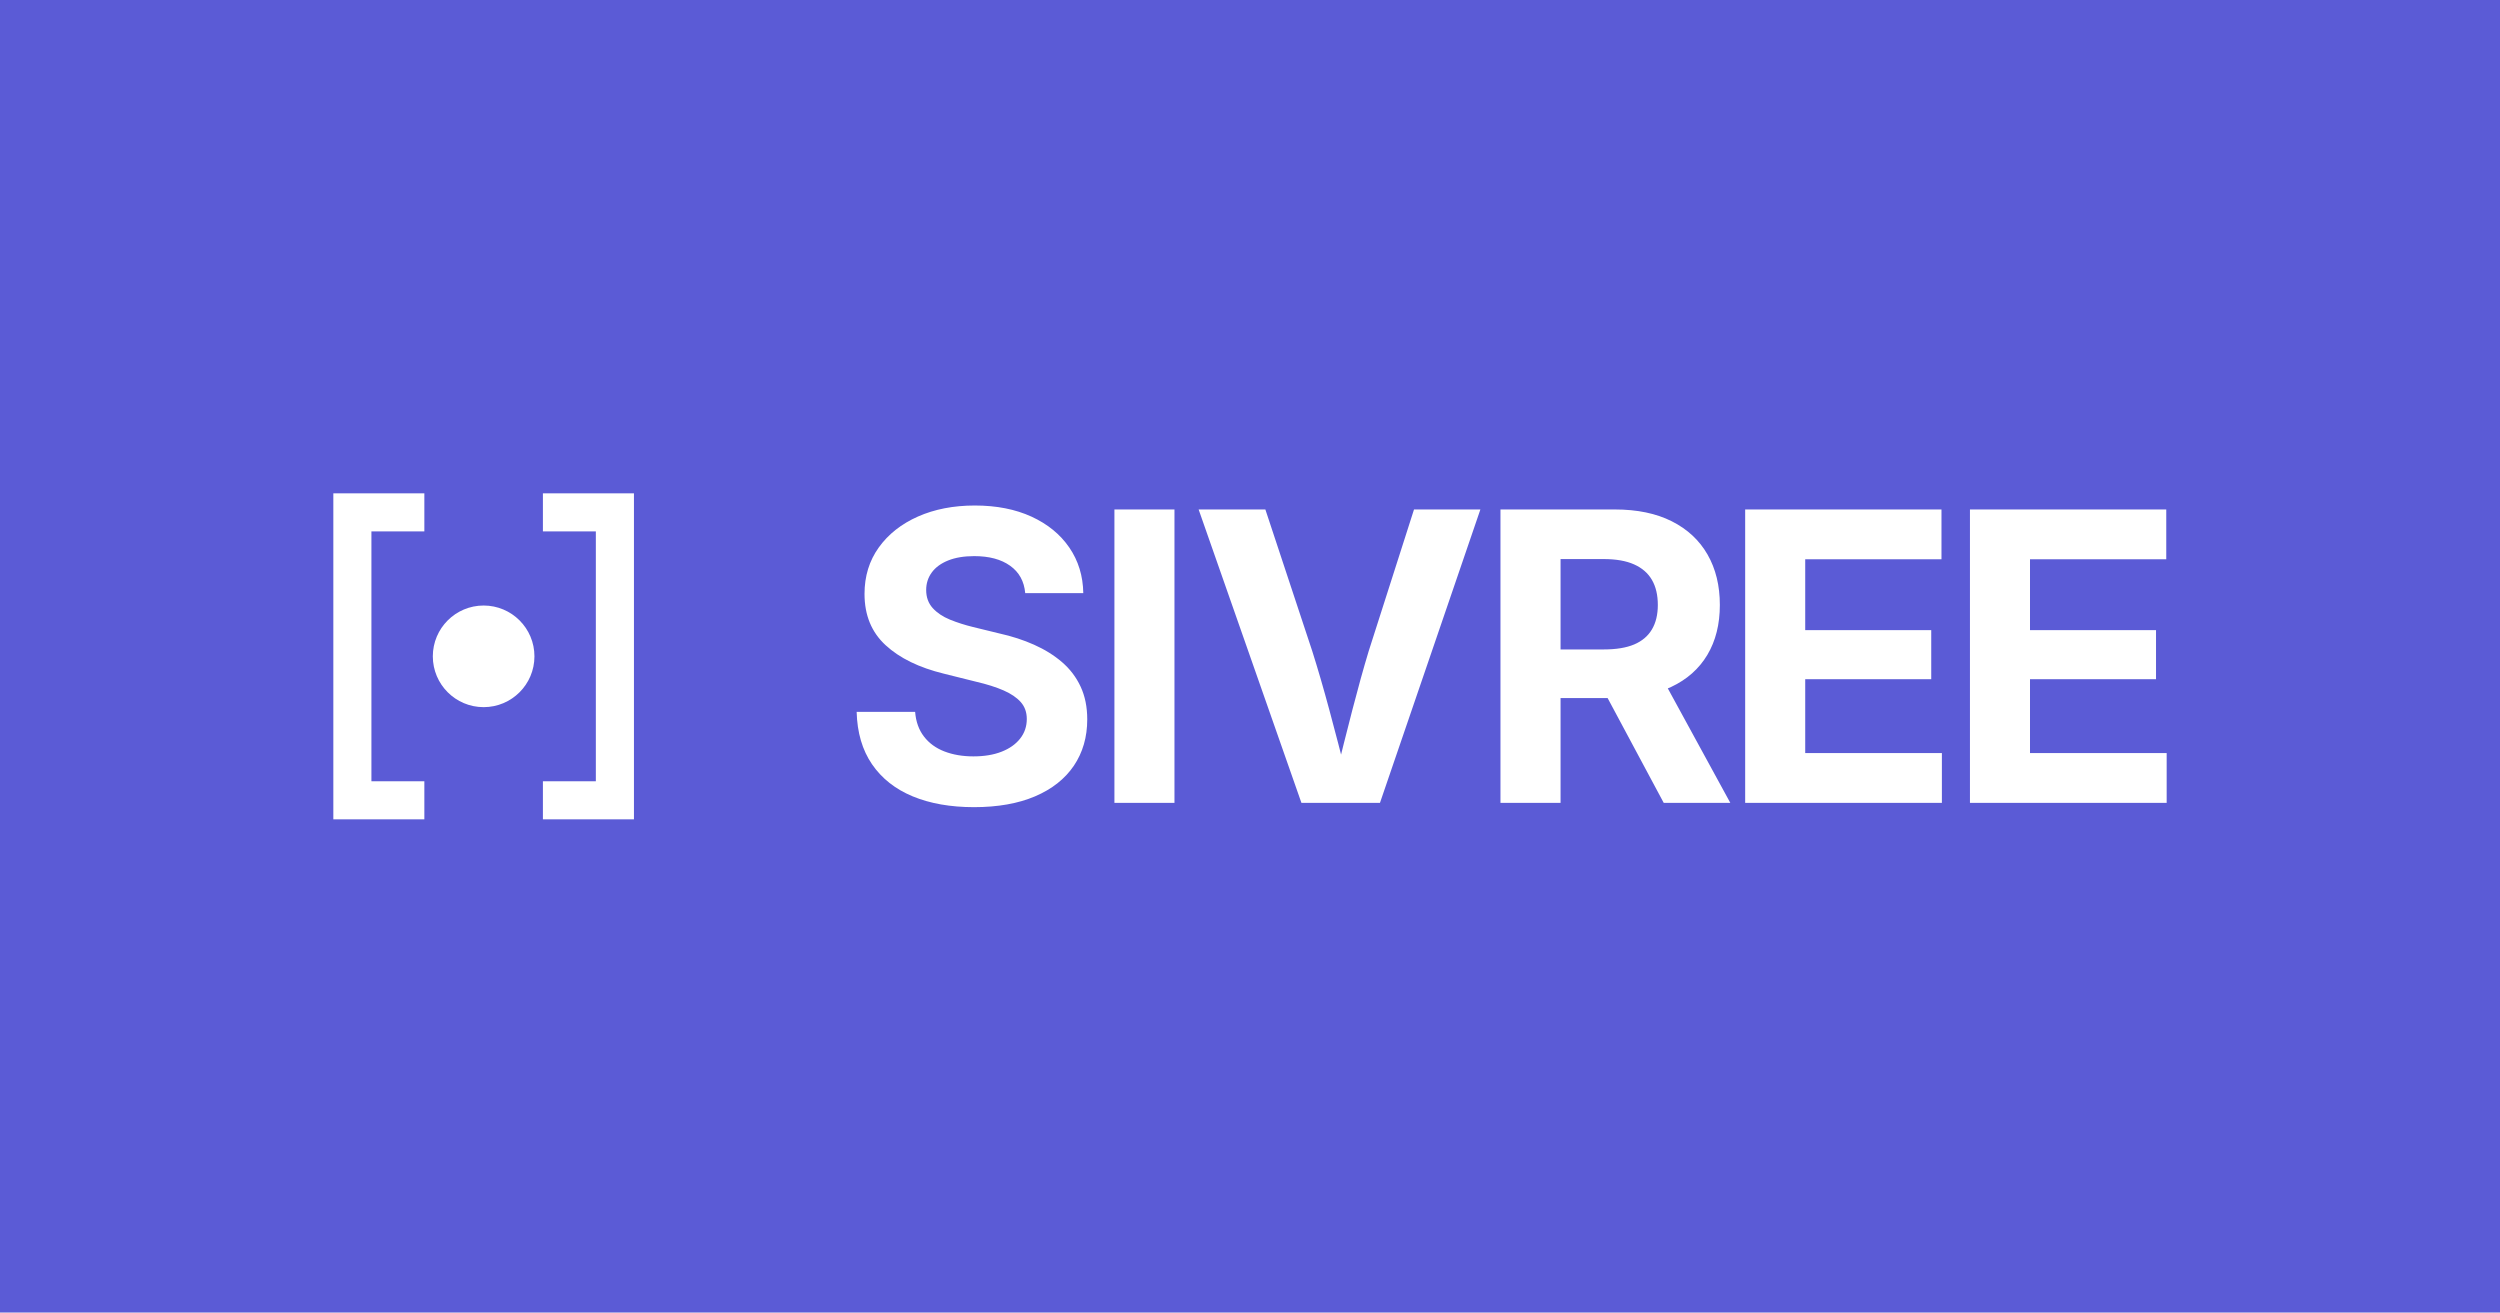
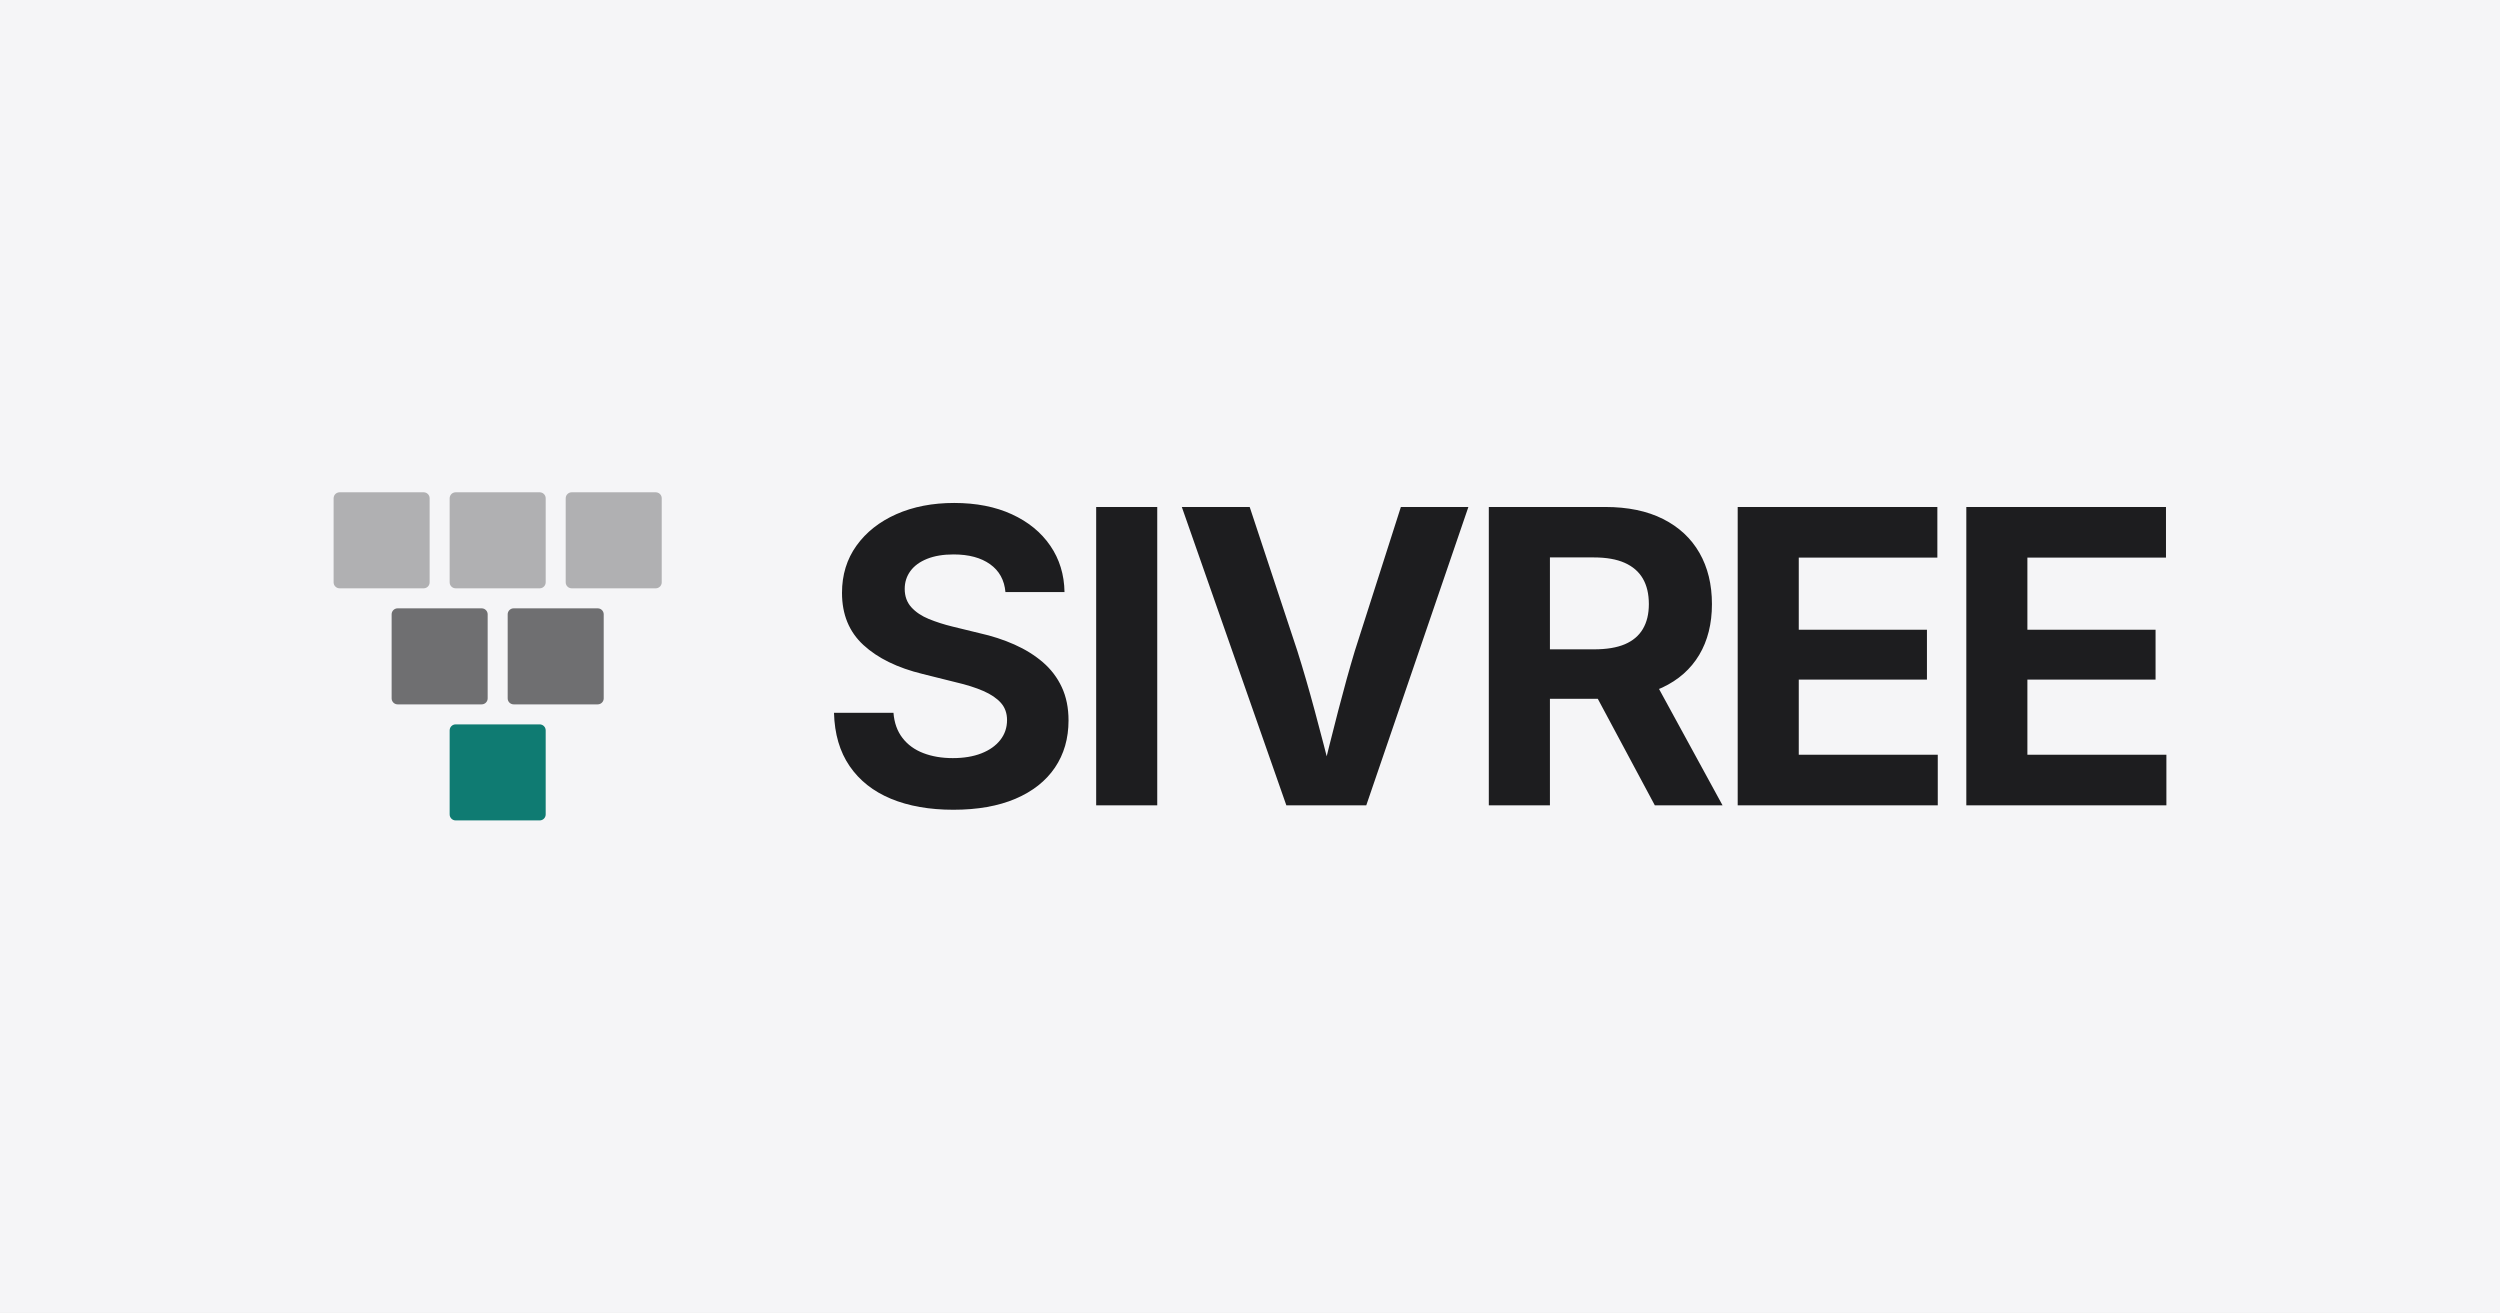
<svg xmlns="http://www.w3.org/2000/svg" viewBox="0 0 1200 630">
-   <rect width="1200" height="630" fill="#5b5bd6" />
-   <svg x="160" y="236.8" width="880" height="156.5" viewBox="152.3 120.8 4546.2 808.5">
-     <g transform="scale(10.5)">
-       <path d="M36 16H19V84H36M64 16H81V84H64" fill="none" stroke="#fff" stroke-width="9" stroke-linejoin="miter" />
-       <circle cx="50" cy="50" r="12" fill="#fff" />
+   <rect width="1200" height="630" fill="#f5f5f7" />
+   <svg x="160" y="236.3" width="880" height="157.5" viewBox="0 0 4468.5 800">
+     <g transform="scale(9.7561)">
+       <rect x="0" y="0" width="24" height="24" rx="1.5" fill="#1d1d1f" fill-opacity="0.32" />
+       <rect x="29" y="0" width="24" height="24" rx="1.5" fill="#1d1d1f" fill-opacity="0.32" />
+       <rect x="58" y="0" width="24" height="24" rx="1.5" fill="#1d1d1f" fill-opacity="0.32" />
+       <rect x="14.5" y="29" width="24" height="24" rx="1.5" fill="#1d1d1f" fill-opacity="0.62" />
+       <rect x="43.5" y="29" width="24" height="24" rx="1.5" fill="#1d1d1f" fill-opacity="0.62" />
+       <rect x="29" y="58" width="24" height="24" rx="1.5" fill="#0f7b72" />
    </g>
-     <path transform="translate(1450 151)" fill="#fff" d="M291.0 748.0L291.0 748.0Q203.6 748.0 138.9 721.2Q74.2 694.3 38.1 641.6Q2.0 588.9 0 511.7L0 511.7L145.0 511.7Q147.9 548.3 167.0 573.0Q186.0 597.7 217.8 609.9Q249.5 622.1 289.6 622.1L289.6 622.1Q329.6 622.1 359.1 610.6Q388.7 599.1 405.3 578.1Q421.9 557.1 421.9 529.3L421.9 529.3Q421.9 504.4 407.0 487.5Q392.1 470.7 364.3 458.5Q336.4 446.3 296.4 437.0L296.4 437.0L216.3 417.0Q124.0 394.5 71.8 346.4Q19.5 298.3 19.5 219.2L19.5 219.2Q19.5 153.3 54.9 104.0Q90.3 54.7 152.1 27.3Q213.9 0 293.0 0L293.0 0Q373.5 0 433.6 27.6Q493.7 55.2 527.3 104.2Q561.0 153.3 562.0 217.3L562.0 217.3L418.0 217.3Q414.1 173.3 380.6 149.4Q347.2 125.5 291.5 125.5L291.5 125.5Q253.9 125.5 227.1 136.2Q200.2 147.0 186.3 166.0Q172.4 185.1 172.4 209.5L172.4 209.5Q172.4 236.3 188.5 254.2Q204.6 272.0 231.4 283.0Q258.3 293.9 288.6 301.3L288.6 301.3L354.5 317.4Q400.4 327.6 439.9 345.2Q479.5 362.8 509.3 388.4Q539.1 414.1 555.4 449.2Q571.8 484.4 571.8 530.3L571.8 530.3Q571.8 596.2 538.6 645.3Q505.4 694.3 442.4 721.2Q379.4 748.0 291.0 748.0ZM639.2 9.8L788.1 9.8L788.1 737.3L639.2 737.3L639.2 9.8ZM1297.7 737.3L1102.9 737.3L848.0 9.8L1013.5 9.8L1129.7 360.8Q1150.7 427.2 1172.2 507.1Q1193.7 586.9 1217.6 681.6L1217.6 681.6L1185.4 681.6Q1208.8 585.9 1229.3 506.6Q1249.8 427.2 1269.8 360.8L1269.8 360.8L1382.1 9.8L1546.7 9.8L1297.7 737.3ZM1745.5 737.3L1596.5 737.3L1596.5 9.8L1880.2 9.8Q1963.2 9.8 2021.3 39.1Q2079.5 68.4 2110.0 121.6Q2140.5 174.8 2140.5 246.6L2140.5 246.6Q2140.5 318.4 2109.5 370.4Q2078.5 422.4 2019.6 450.0Q1960.8 477.5 1876.8 477.5L1876.8 477.5L1684.4 477.5L1684.4 356.9L1852.9 356.9Q1898.8 356.9 1928.1 344.5Q1957.4 332.0 1972.0 307.4Q1986.7 282.7 1986.7 246.6L1986.7 246.6Q1986.7 209.5 1972.0 184.3Q1957.4 159.2 1927.8 146.0Q1898.3 132.8 1852.4 132.8L1852.4 132.8L1745.5 132.8L1745.5 737.3ZM2166.4 737.3L2001.3 737.3L1824.1 406.3L1985.7 406.3L2166.4 737.3ZM2691.1 737.3L2203.3 737.3L2203.3 9.8L2690.1 9.8L2690.1 133.3L2352.2 133.3L2352.2 309.1L2664.7 309.1L2664.7 430.7L2352.2 430.7L2352.2 613.8L2691.1 613.8L2691.1 737.3ZM3248.5 737.3L2760.7 737.3L2760.7 9.8L3247.5 9.8L3247.5 133.3L2909.6 133.3L2909.6 309.1L3222.1 309.1L3222.1 430.7L2909.6 430.7L2909.6 613.8L3248.5 613.8L3248.5 737.3Z" />
+     <path transform="translate(1220 26)" fill="#1d1d1f" d="M291.0 748.0L291.0 748.0Q203.6 748.0 138.9 721.2Q74.2 694.3 38.1 641.6Q2.0 588.9 0 511.7L0 511.7L145.0 511.7Q147.9 548.3 167.0 573.0Q186.0 597.7 217.8 609.9Q249.5 622.1 289.6 622.1L289.6 622.1Q329.6 622.1 359.1 610.6Q388.7 599.1 405.3 578.1Q421.9 557.1 421.9 529.3L421.9 529.3Q421.9 504.4 407.0 487.5Q392.1 470.7 364.3 458.5Q336.4 446.3 296.4 437.0L296.4 437.0L216.3 417.0Q124.0 394.5 71.8 346.4Q19.5 298.3 19.5 219.2L19.5 219.2Q19.5 153.3 54.9 104.0Q90.3 54.7 152.1 27.3Q213.9 0 293.0 0L293.0 0Q373.5 0 433.6 27.6Q493.7 55.2 527.3 104.2Q561.0 153.3 562.0 217.3L562.0 217.3L418.0 217.3Q414.1 173.3 380.6 149.4Q347.2 125.5 291.5 125.5L291.5 125.5Q253.9 125.5 227.1 136.2Q200.2 147.0 186.3 166.0Q172.4 185.1 172.4 209.5L172.4 209.5Q172.4 236.3 188.5 254.2Q204.6 272.0 231.4 283.0Q258.3 293.9 288.6 301.3L288.6 301.3L354.5 317.4Q400.4 327.6 439.9 345.2Q479.5 362.8 509.3 388.4Q539.1 414.1 555.4 449.2Q571.8 484.4 571.8 530.3L571.8 530.3Q571.8 596.2 538.6 645.3Q505.4 694.3 442.4 721.2Q379.4 748.0 291.0 748.0ZM639.2 9.8L788.1 9.8L788.1 737.3L639.2 737.3L639.2 9.8ZM1297.7 737.3L1102.9 737.3L848.0 9.8L1013.5 9.8L1129.7 360.8Q1150.7 427.2 1172.2 507.1Q1193.7 586.9 1217.6 681.6L1217.6 681.6L1185.4 681.6Q1208.8 585.9 1229.3 506.6Q1249.8 427.2 1269.8 360.8L1269.8 360.8L1382.1 9.8L1546.7 9.8L1297.7 737.3ZM1745.5 737.3L1596.5 737.3L1596.5 9.8L1880.2 9.8Q1963.2 9.8 2021.3 39.1Q2079.5 68.4 2110.0 121.6Q2140.5 174.8 2140.5 246.6L2140.5 246.6Q2140.5 318.4 2109.5 370.4Q2078.5 422.4 2019.6 450.0Q1960.8 477.5 1876.8 477.5L1876.8 477.5L1684.4 477.5L1684.4 356.9L1852.9 356.9Q1898.8 356.9 1928.1 344.5Q1957.4 332.0 1972.0 307.4Q1986.7 282.7 1986.7 246.6L1986.7 246.6Q1986.7 209.5 1972.0 184.3Q1957.4 159.2 1927.8 146.0Q1898.3 132.8 1852.4 132.8L1852.4 132.8L1745.5 132.8L1745.5 737.3ZM2166.4 737.3L2001.3 737.3L1824.1 406.3L1985.7 406.3L2166.4 737.3ZM2691.1 737.3L2203.3 737.3L2203.3 9.8L2690.1 9.8L2690.1 133.3L2352.2 133.3L2352.2 309.1L2664.7 309.1L2664.7 430.7L2352.2 430.7L2352.2 613.8L2691.1 613.8L2691.1 737.3ZM3248.5 737.3L2760.7 737.3L2760.7 9.8L3247.5 9.8L3247.5 133.3L2909.6 133.3L2909.6 309.1L3222.1 309.1L3222.1 430.7L2909.6 430.7L2909.6 613.8L3248.5 613.8L3248.5 737.3Z" />
  </svg>
</svg>
